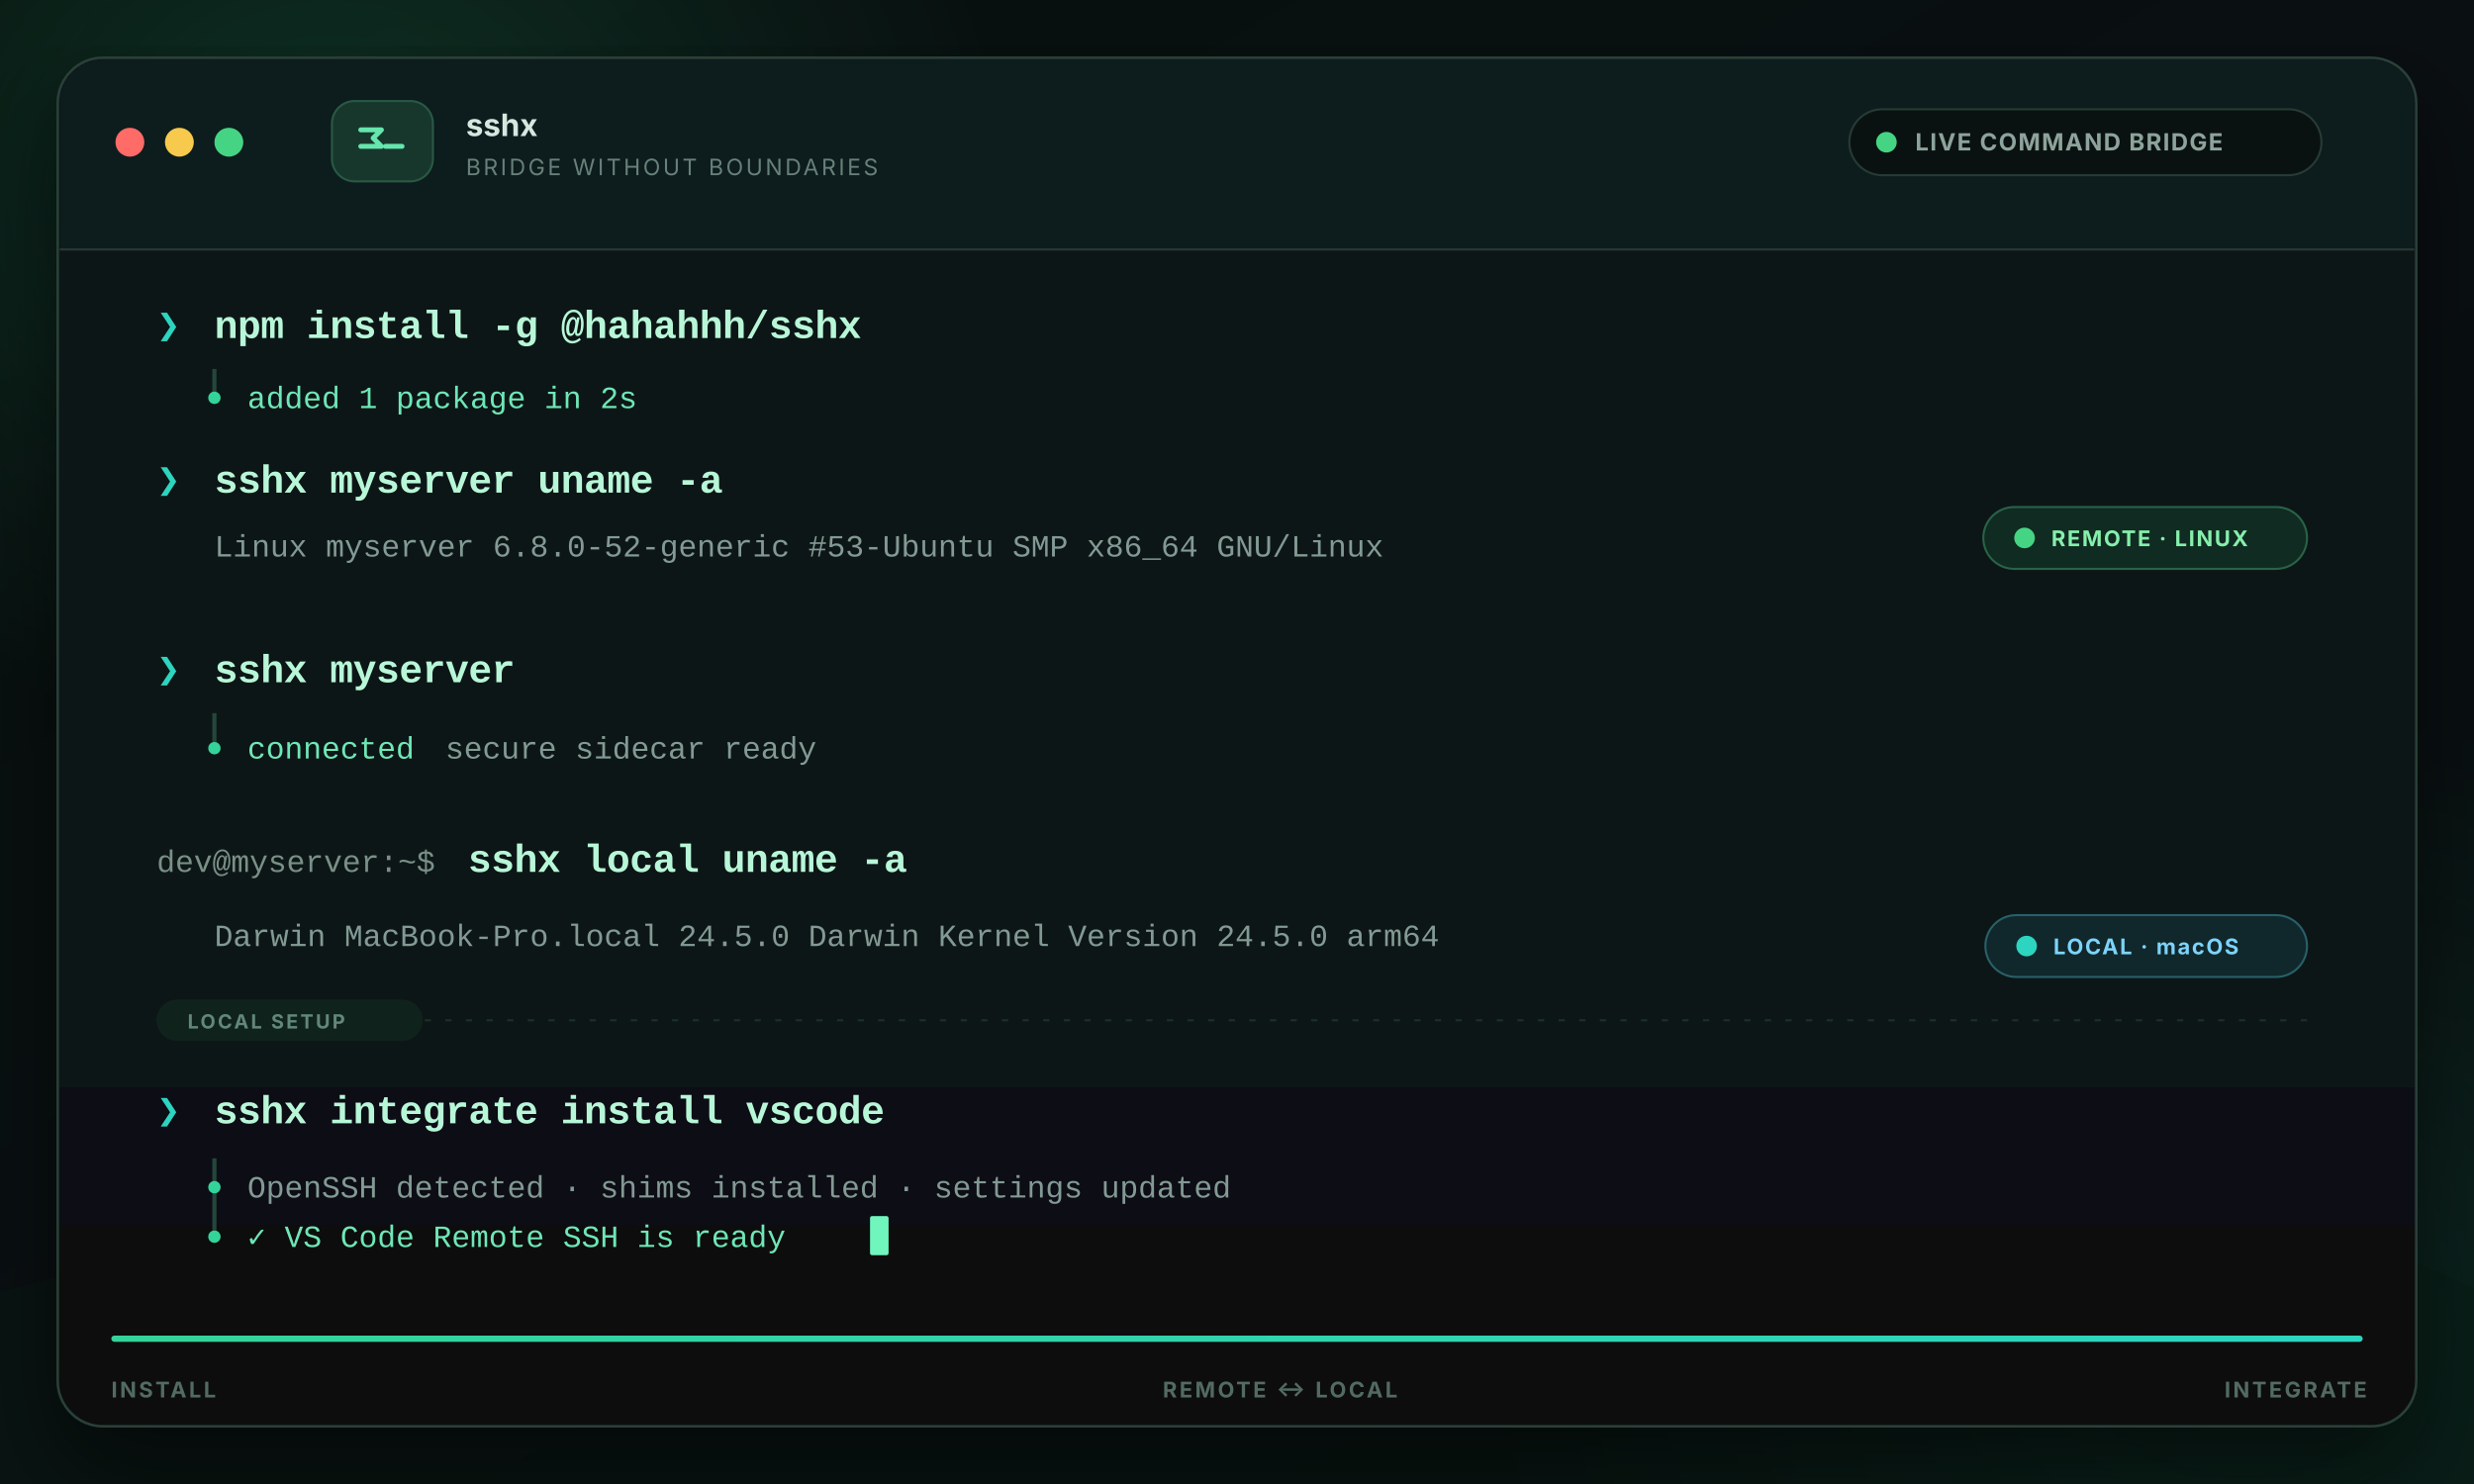
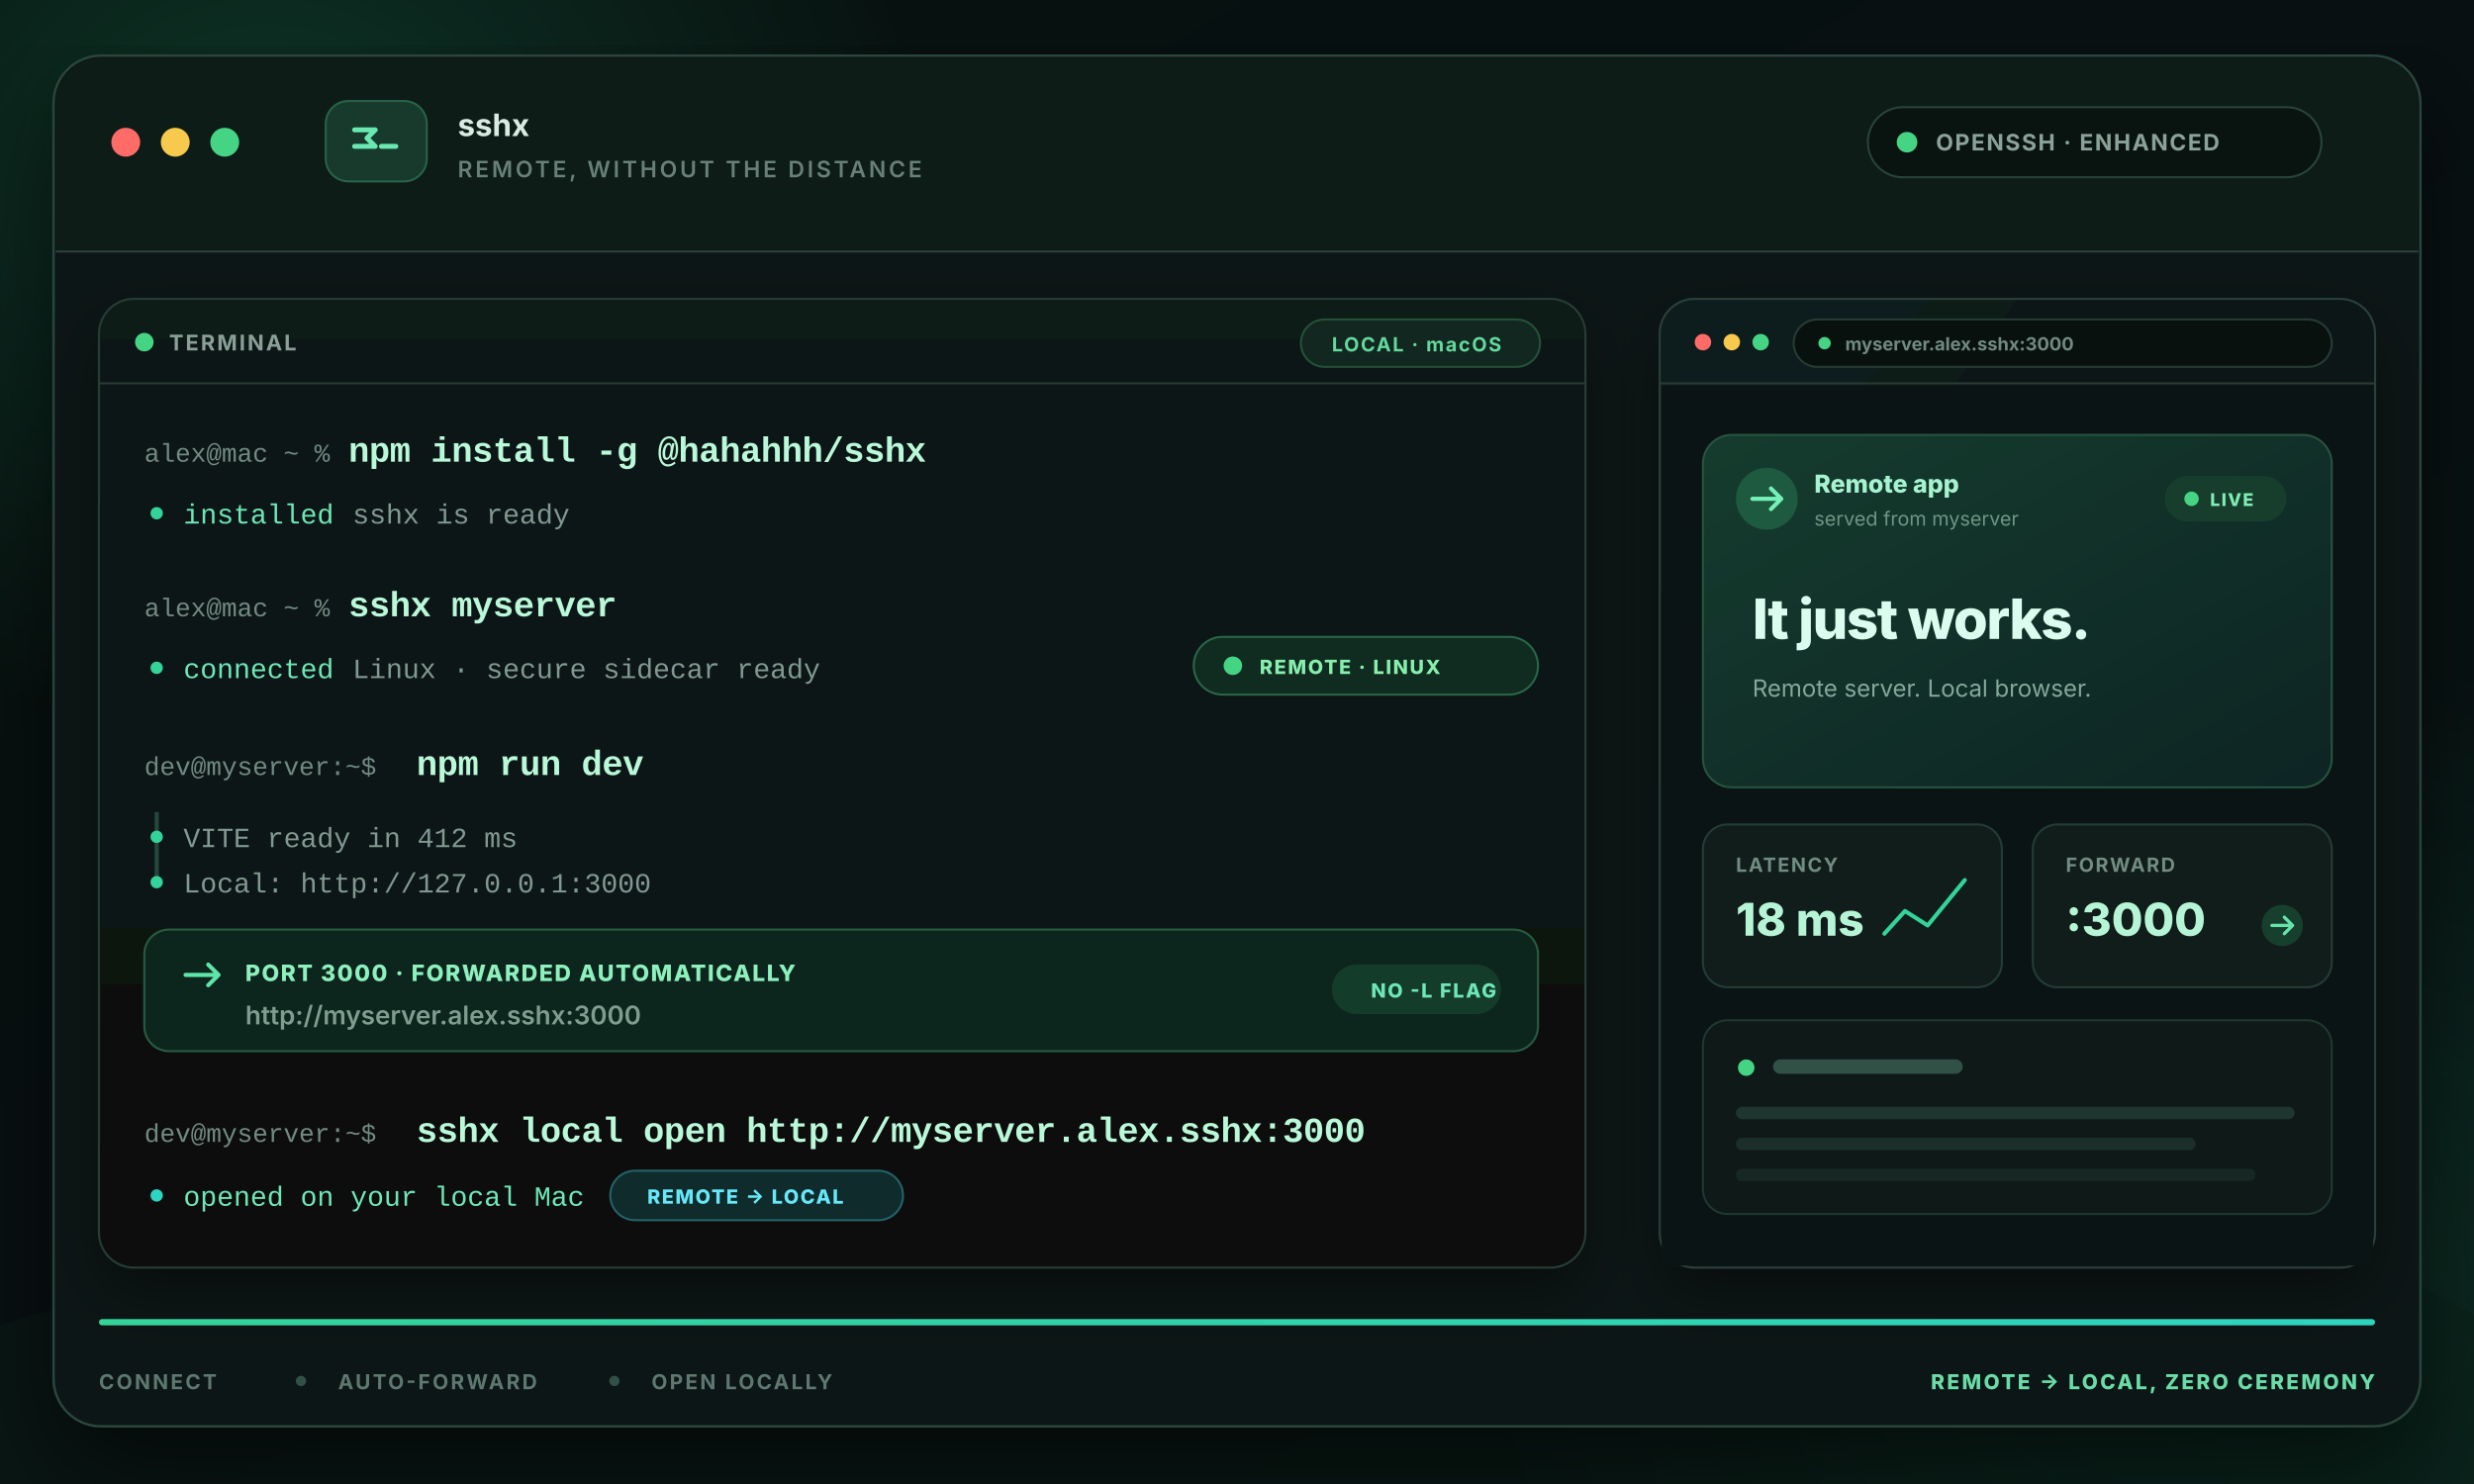
<svg xmlns="http://www.w3.org/2000/svg" width="1200" height="720" viewBox="0 0 1200 720" role="img" aria-labelledby="title desc">
  <defs>
-     <linearGradient id="canvas" x1="0" y1="0" x2="1" y2="1">
-       <stop offset="0" stop-color="#07110d" />
-       <stop offset="0.52" stop-color="#0a0f12" />
-       <stop offset="1" stop-color="#07100f" />
+     <linearGradient id="bg" x1="0" y1="0" x2="1" y2="1">
+       <stop stop-color="#06110d" />
+       <stop offset=".5" stop-color="#081012" />
+       <stop offset="1" stop-color="#071512" />
    </linearGradient>
    <linearGradient id="terminal" x1="0" y1="0" x2="0" y2="1">
-       <stop stop-color="#11191a" />
-       <stop offset="1" stop-color="#090f10" />
-     </linearGradient>
-     <linearGradient id="bar" x1="0" y1="0" x2="1" y2="0">
+       <stop stop-color="#101a18" />
+       <stop offset="1" stop-color="#080e0e" />
+     </linearGradient>
+     <linearGradient id="browser" x1="0" y1="0" x2="1" y2="1">
+       <stop stop-color="#101c1b" />
+       <stop offset="1" stop-color="#0a1213" />
+     </linearGradient>
+     <linearGradient id="accent" x1="0" y1="0" x2="1" y2="0">
      <stop stop-color="#34d399" />
      <stop offset="1" stop-color="#2dd4bf" />
    </linearGradient>
-     <radialGradient id="glow" cx="50%" cy="50%" r="50%">
-       <stop stop-color="#34d399" stop-opacity=".16" />
+     <linearGradient id="appHero" x1="0" y1="0" x2="1" y2="1">
+       <stop stop-color="#153c2e" />
+       <stop offset="1" stop-color="#0d2423" />
+     </linearGradient>
+     <radialGradient id="glow">
+       <stop stop-color="#34d399" stop-opacity=".18" />
      <stop offset="1" stop-color="#34d399" stop-opacity="0" />
    </radialGradient>
-     <filter id="shadow" x="-20%" y="-20%" width="140%" height="150%">
-       <feDropShadow dx="0" dy="22" stdDeviation="24" flood-color="#000" flood-opacity=".55" />
+     <filter id="shadow" x="-20%" y="-20%" width="150%" height="160%">
+       <feDropShadow dx="0" dy="22" stdDeviation="25" flood-color="#000" flood-opacity=".58" />
    </filter>
-     <filter id="softGlow" x="-100%" y="-100%" width="300%" height="300%">
-       <feGaussianBlur stdDeviation="7" />
+     <filter id="cardShadow" x="-30%" y="-30%" width="170%" height="180%">
+       <feDropShadow dx="0" dy="13" stdDeviation="15" flood-color="#000" flood-opacity=".4" />
    </filter>
-     <clipPath id="screenClip">
-       <rect x="54" y="122" width="1092" height="540" rx="0" />
+     <clipPath id="terminalClip">
+       <rect x="49" y="150" width="719" height="464" />
+     </clipPath>
+     <clipPath id="browserClip">
+       <rect x="806" y="151" width="345" height="463" rx="0" />
    </clipPath>
    <style>
      .ui { font-family: Inter, ui-sans-serif, -apple-system, BlinkMacSystemFont, "Segoe UI", sans-serif; }
      .mono { font-family: "SFMono-Regular", Consolas, "Liberation Mono", Menlo, monospace; }
-       .muted { fill: #678079; }
-       .command { fill: #b7f7d8; font-size: 19px; font-weight: 560; letter-spacing: -.2px; }
-       .prompt { fill: #2dd4bf; font-size: 19px; font-weight: 700; }
-       .output { fill: #829a93; font-size: 15px; }
-       .success { fill: #6ee7b7; }
-       .step { animation: reset 24s ease-in-out infinite; }
-       .type1 { animation: type1 24s steps(31, end) infinite; }
-       .type2 { animation: type2 24s steps(27, end) infinite; }
-       .type3 { animation: type3 24s steps(13, end) infinite; }
-       .type4 { animation: type4 24s steps(19, end) infinite; }
-       .type5 { animation: type5 24s steps(30, end) infinite; }
+       .cmd { fill: #b9f8d8; font-size: 17px; font-weight: 620; letter-spacing: -.2px; }
+       .prompt { fill: #2dd4bf; font-size: 17px; font-weight: 720; }
+       .shell { fill: #718a81; font-size: 12.5px; }
+       .out { fill: #819990; font-size: 13.5px; }
+       .ok { fill: #6ee7b7; }
+ 
+       .type1 { animation: type1 24s steps(31,end) infinite; }
+       .type2 { animation: type2 24s steps(13,end) infinite; }
+       .type3 { animation: type3 24s steps(11,end) infinite; }
+       .type4 { animation: type4 24s steps(49,end) infinite; }
      .show1 { animation: show1 24s ease infinite; }
      .show2 { animation: show2 24s ease infinite; }
      .show3 { animation: show3 24s ease infinite; }
-       .show5 { animation: show5 24s ease infinite; }
+       .show4 { animation: show4 24s ease infinite; }
      .out1 { animation: out1 24s ease infinite; }
      .out2 { animation: out2 24s ease infinite; }
      .out3 { animation: out3 24s ease infinite; }
+       .forward { animation: forward 24s cubic-bezier(.2,.8,.2,1) infinite; transform-origin: 336px 455px; }
      .out4 { animation: out4 24s ease infinite; }
-       .out5 { animation: out5 24s ease infinite; }
-       .badge1 { animation: badge1 24s cubic-bezier(.2,.8,.2,1) infinite; transform-origin: 1042px 267px; }
-       .badge2 { animation: badge2 24s cubic-bezier(.2,.8,.2,1) infinite; transform-origin: 1032px 469px; }
+       .browser-wait { animation: waitState 24s ease infinite; }
+       .browser-live { animation: browserIn 24s cubic-bezier(.18,.85,.22,1) infinite; transform-origin: 979px 388px; }
+       .route1 { animation: route1 24s ease infinite; }
+       .route2 { animation: route2 24s ease infinite; }
+       .pulse { animation: pulse 1.8s ease-in-out infinite; }
      .progress { animation: progress 24s linear infinite; transform-origin: left; }
-       .live-dot { animation: pulse 1.8s ease-in-out infinite; }
-       .caret { fill: #70f5bd; animation: blink .76s steps(1) infinite; }
+       .all { animation: reset 24s ease infinite; }

-       @keyframes type1 { 0%,2.5% { clip-path: inset(0 100% 0 0); opacity: 1 } 10%,94% { clip-path: inset(0 0 0 0); opacity: 1 } 97%,100% { clip-path: inset(0 0 0 0); opacity: 0 } }
-       @keyframes type2 { 0%,15% { clip-path: inset(0 100% 0 0); opacity: 1 } 25%,94% { clip-path: inset(0 0 0 0); opacity: 1 } 97%,100% { opacity: 0 } }
-       @keyframes type3 { 0%,31% { clip-path: inset(0 100% 0 0); opacity: 1 } 36%,94% { clip-path: inset(0 0 0 0); opacity: 1 } 97%,100% { opacity: 0 } }
-       @keyframes type4 { 0%,46% { clip-path: inset(0 100% 0 0); opacity: 1 } 53%,94% { clip-path: inset(0 0 0 0); opacity: 1 } 97%,100% { opacity: 0 } }
-       @keyframes type5 { 0%,64% { clip-path: inset(0 100% 0 0); opacity: 1 } 75%,94% { clip-path: inset(0 0 0 0); opacity: 1 } 97%,100% { opacity: 0 } }
-       @keyframes show1 { 0%,2.5% { opacity: 0 } 2.6%,94% { opacity: 1 } 97%,100% { opacity: 0 } }
-       @keyframes show2 { 0%,15% { opacity: 0 } 15.1%,94% { opacity: 1 } 97%,100% { opacity: 0 } }
-       @keyframes show3 { 0%,31% { opacity: 0 } 31.1%,94% { opacity: 1 } 97%,100% { opacity: 0 } }
-       @keyframes show5 { 0%,64% { opacity: 0 } 64.1%,94% { opacity: 1 } 97%,100% { opacity: 0 } }
-       @keyframes out1 { 0%,10% { opacity: 0; transform: translateY(-3px) } 12%,94% { opacity: 1; transform: translateY(0) } 97%,100% { opacity: 0 } }
-       @keyframes out2 { 0%,25% { opacity: 0; transform: translateY(-3px) } 27%,94% { opacity: 1; transform: translateY(0) } 97%,100% { opacity: 0 } }
-       @keyframes out3 { 0%,36% { opacity: 0; transform: translateY(-3px) } 39%,94% { opacity: 1; transform: translateY(0) } 97%,100% { opacity: 0 } }
-       @keyframes out4 { 0%,53% { opacity: 0; transform: translateY(-3px) } 55%,94% { opacity: 1; transform: translateY(0) } 97%,100% { opacity: 0 } }
-       @keyframes out5 { 0%,75% { opacity: 0; transform: translateY(-3px) } 78%,94% { opacity: 1; transform: translateY(0) } 97%,100% { opacity: 0 } }
-       @keyframes badge1 { 0%,26% { opacity: 0; transform: translateX(12px) scale(.92) } 29%,94% { opacity: 1; transform: translateX(0) scale(1) } 97%,100% { opacity: 0 } }
-       @keyframes badge2 { 0%,54% { opacity: 0; transform: translateX(12px) scale(.92) } 57%,94% { opacity: 1; transform: translateX(0) scale(1) } 97%,100% { opacity: 0 } }
-       @keyframes progress { 0% { transform: scaleX(0) } 91% { transform: scaleX(1) } 100% { transform: scaleX(1) } }
-       @keyframes pulse { 0%,100% { opacity: .45 } 50% { opacity: 1 } }
-       @keyframes blink { 0%,48% { opacity: 1 } 49%,100% { opacity: 0 } }
-       @keyframes reset { 0%,94% { opacity: 1 } 97%,100% { opacity: 0 } }
+       @keyframes type1 { 0%,1% { clip-path: inset(0 100% 0 0); opacity:1 } 9%,93% { clip-path: inset(0 0 0 0); opacity:1 } 97%,100% { opacity:0 } }
+       @keyframes type2 { 0%,13% { clip-path: inset(0 100% 0 0); opacity:1 } 20%,93% { clip-path: inset(0 0 0 0); opacity:1 } 97%,100% { opacity:0 } }
+       @keyframes type3 { 0%,27% { clip-path: inset(0 100% 0 0); opacity:1 } 33%,93% { clip-path: inset(0 0 0 0); opacity:1 } 97%,100% { opacity:0 } }
+       @keyframes type4 { 0%,51% { clip-path: inset(0 100% 0 0); opacity:1 } 65%,93% { clip-path: inset(0 0 0 0); opacity:1 } 97%,100% { opacity:0 } }
+       @keyframes show1 { 0%,1% { opacity:0 } 1.1%,93% { opacity:1 } 97%,100% { opacity:0 } }
+       @keyframes show2 { 0%,13% { opacity:0 } 13.1%,93% { opacity:1 } 97%,100% { opacity:0 } }
+       @keyframes show3 { 0%,27% { opacity:0 } 27.1%,93% { opacity:1 } 97%,100% { opacity:0 } }
+       @keyframes show4 { 0%,51% { opacity:0 } 51.1%,93% { opacity:1 } 97%,100% { opacity:0 } }
+       @keyframes out1 { 0%,9% { opacity:0; transform:translateY(-3px) } 11%,93% { opacity:1; transform:translateY(0) } 97%,100% { opacity:0 } }
+       @keyframes out2 { 0%,20% { opacity:0; transform:translateY(-3px) } 22%,93% { opacity:1; transform:translateY(0) } 97%,100% { opacity:0 } }
+       @keyframes out3 { 0%,33% { opacity:0; transform:translateY(-3px) } 35%,93% { opacity:1; transform:translateY(0) } 97%,100% { opacity:0 } }
+       @keyframes forward { 0%,41% { opacity:0; transform:translateY(8px) scale(.97) } 46%,93% { opacity:1; transform:translateY(0) scale(1) } 97%,100% { opacity:0 } }
+       @keyframes out4 { 0%,65% { opacity:0; transform:translateY(-3px) } 68%,93% { opacity:1; transform:translateY(0) } 97%,100% { opacity:0 } }
+       @keyframes waitState { 0%,61% { opacity:1 } 67%,100% { opacity:0 } }
+       @keyframes browserIn { 0%,63% { opacity:0; transform:translateY(18px) scale(.96) } 70%,93% { opacity:1; transform:translateY(0) scale(1) } 97%,100% { opacity:0 } }
+       @keyframes route1 { 0%,37% { stroke-dashoffset:95; opacity:0 } 42% { opacity:1 } 48%,93% { stroke-dashoffset:0; opacity:1 } 97%,100% { opacity:0 } }
+       @keyframes route2 { 0%,63% { stroke-dashoffset:95; opacity:0 } 67% { opacity:1 } 73%,93% { stroke-dashoffset:0; opacity:1 } 97%,100% { opacity:0 } }
+       @keyframes pulse { 0%,100% { opacity:.45 } 50% { opacity:1 } }
+       @keyframes progress { 0% { transform:scaleX(0) } 93%,100% { transform:scaleX(1) } }
+       @keyframes reset { 0%,93% { opacity:1 } 97%,100% { opacity:0 } }

      @media (prefers-reduced-motion: reduce) {
-         .type1,.type2,.type3,.type4,.type5,.show1,.show2,.show3,.show5,.out1,.out2,.out3,.out4,.out5,.badge1,.badge2,.progress,.step { animation: none; opacity: 1; clip-path: none; transform: none; }
-         .caret,.live-dot { display: none; }
+         .type1,.type2,.type3,.type4,.show1,.show2,.show3,.show4,.out1,.out2,.out3,.out4,.forward,.browser-live,.route1,.route2,.progress,.all { animation:none; opacity:1; clip-path:none; transform:none; stroke-dashoffset:0; }
+         .browser-wait,.pulse { display:none; }
      }
    </style>
  </defs>
-   <rect width="1200" height="720" fill="url(#canvas)" />
-   <ellipse cx="160" cy="86" rx="330" ry="280" fill="url(#glow)" />
-   <ellipse cx="1090" cy="650" rx="370" ry="310" fill="url(#glow)" opacity=".75" />
-   <path d="M0 627 C250 555 385 700 650 622 S1000 532 1200 625 V720 H0Z" fill="#071a14" opacity=".42" />
-   <g filter="url(#shadow)">
-     <rect x="28" y="28" width="1144" height="664" rx="22" fill="url(#terminal)" stroke="#294139" stroke-width="1.2" />
-     <rect x="29" y="29" width="1142" height="92" rx="21" fill="#111a1a" />
-     <path d="M29 100 H1171 V121 H29Z" fill="#111a1a" />
-     <path d="M29 121 H1171" stroke="#263832" />
-   </g>
-   <g class="ui">
-     <circle cx="63" cy="69" r="7" fill="#ff6b67" />
-     <circle cx="87" cy="69" r="7" fill="#f7c94c" />
-     <circle cx="111" cy="69" r="7" fill="#45d483" />
-     <g transform="translate(161 49)">
-       <rect width="49" height="39" rx="11" fill="#18372c" stroke="#285944" />
-       <path d="M14 14h10l-4 4 4 4H14m12 0h8" fill="none" stroke="#65e6ad" stroke-width="2.4" stroke-linecap="round" stroke-linejoin="round" />
-     </g>
-     <text x="226" y="66" fill="#d5e7df" font-size="15" font-weight="650">sshx</text>
-     <text x="226" y="85" class="muted" font-size="11" letter-spacing="1.25">BRIDGE WITHOUT BOUNDARIES</text>
-     <g transform="translate(897 53)">
-       <rect width="229" height="32" rx="16" fill="#0a1211" stroke="#263b34" />
-       <circle class="live-dot" cx="18" cy="16" r="5" fill="#45d483" />
-       <text x="32" y="20" fill="#8da39b" font-size="11.5" font-weight="650" letter-spacing=".65">LIVE COMMAND BRIDGE</text>
-     </g>
-   </g>
-   <g clip-path="url(#screenClip)">
-     <g class="step mono">
-       <text x="76" y="164" class="prompt show1">❯</text>
-       <text x="104" y="164" class="command type1">npm install -g @hahahhh/sshx</text>
+   <rect width="1200" height="720" fill="url(#bg)" />
+   <ellipse cx="128" cy="83" rx="330" ry="275" fill="url(#glow)" />
+   <ellipse cx="1100" cy="626" rx="380" ry="310" fill="url(#glow)" opacity=".72" />
+   <path d="M0 643C245 565 411 706 650 629s382-85 550 9v82H0Z" fill="#092019" opacity=".42" />
+   <g class="all" filter="url(#shadow)">
+     <rect x="26" y="27" width="1148" height="665" rx="23" fill="#0b1212" stroke="#29453b" stroke-width="1.2" />
+     <rect x="27" y="28" width="1146" height="94" rx="22" fill="#101b19" />
+     <path d="M27 100h1146v22H27Z" fill="#101b19" />
+     <path d="M27 122h1146" stroke="#294039" />
+   </g>
+   <g class="all ui">
+     <circle cx="61" cy="69" r="7" fill="#ff6b67" />
+     <circle cx="85" cy="69" r="7" fill="#f7c94c" />
+     <circle cx="109" cy="69" r="7" fill="#45d483" />
+     <g transform="translate(158 49)">
+       <rect width="49" height="39" rx="11" fill="#173a2c" stroke="#286249" />
+       <path d="M14 14h10l-4 4 4 4H14m13 0h7" fill="none" stroke="#69e9b1" stroke-width="2.4" stroke-linecap="round" stroke-linejoin="round" />
+     </g>
+     <text x="222" y="66" fill="#d9ebe3" font-size="15" font-weight="700">sshx</text>
+     <text x="222" y="86" fill="#688077" font-size="11" font-weight="600" letter-spacing="1.35">REMOTE, WITHOUT THE DISTANCE</text>
+     <g transform="translate(906 52)">
+       <rect width="220" height="34" rx="17" fill="#091310" stroke="#29433a" />
+       <circle class="pulse" cx="19" cy="17" r="5" fill="#45d483" />
+       <text x="33" y="21" fill="#8ba299" font-size="11" font-weight="700" letter-spacing=".75">OPENSSH · ENHANCED</text>
+     </g>
+   </g>
+   <g class="all" filter="url(#cardShadow)">
+     <rect x="48" y="145" width="721" height="470" rx="17" fill="url(#terminal)" stroke="#263e36" />
+     <path d="M48 186h721" stroke="#263a34" />
+   </g>
+   <g class="all ui">
+     <circle cx="70" cy="166" r="4.5" fill="#45d483" />
+     <text x="82" y="170" fill="#8aa097" font-size="10.5" font-weight="750" letter-spacing="1">TERMINAL</text>
+     <g transform="translate(631 155)">
+       <rect width="116" height="23" rx="11.5" fill="#11271f" stroke="#24503b" />
+       <text x="15" y="15.5" fill="#64d99e" font-size="9.5" font-weight="750" letter-spacing=".8">LOCAL · macOS</text>
+     </g>
+   </g>
+   <g class="all mono" clip-path="url(#terminalClip)">
+     <g>
+       <text x="70" y="224" class="shell show1">alex@mac ~ %</text>
+       <text x="169" y="224" class="cmd type1">npm install -g @hahahhh/sshx</text>
      <g class="out1">
-         <path d="M104 179v14" stroke="#24473b" stroke-width="2" />
-         <circle cx="104" cy="193" r="3" fill="#34d399" />
-         <text x="120" y="198" class="output success">added 1 package in 2s</text>
-       </g>
-     </g>
-     <g class="step mono">
-       <text x="76" y="239" class="prompt show2">❯</text>
-       <text x="104" y="239" class="command type2">sshx myserver uname -a</text>
+         <circle cx="76" cy="249" r="3" fill="#34d399" />
+         <text x="89" y="254" class="out ok">installed</text>
+         <text x="171" y="254" class="out">sshx is ready</text>
+       </g>
+     </g>
+     <g>
+       <text x="70" y="299" class="shell show2">alex@mac ~ %</text>
+       <text x="169" y="299" class="cmd type2">sshx myserver</text>
      <g class="out2">
-         <text x="104" y="270" class="output">Linux myserver 6.8.0-52-generic #53-Ubuntu SMP x86_64 GNU/Linux</text>
-         <g class="badge1 ui">
-           <rect x="962" y="246" width="157" height="30" rx="15" fill="#102b21" stroke="#286348" />
-           <circle cx="982" cy="261" r="5" fill="#45d483" />
-           <text x="995" y="265" fill="#86efac" font-size="10.5" font-weight="750" letter-spacing=".8">REMOTE · LINUX</text>
+         <circle cx="76" cy="324" r="3" fill="#34d399" />
+         <text x="89" y="329" class="out ok">connected</text>
+         <text x="171" y="329" class="out">Linux · secure sidecar ready</text>
+         <g class="ui" transform="translate(579 309)">
+           <rect width="167" height="28" rx="14" fill="#102b20" stroke="#296648" />
+           <circle cx="19" cy="14" r="4.5" fill="#45d483" />
+           <text x="32" y="18" fill="#86efac" font-size="9.5" font-weight="800" letter-spacing=".8">REMOTE · LINUX</text>
        </g>
      </g>
    </g>
-     <g class="step mono">
-       <text x="76" y="331" class="prompt show3">❯</text>
-       <text x="104" y="331" class="command type3">sshx myserver</text>
+     <g>
+       <text x="70" y="376" class="shell show3">dev@myserver:~$</text>
+       <text x="202" y="376" class="cmd type3">npm run dev</text>
      <g class="out3">
-         <path d="M104 346v17" stroke="#24473b" stroke-width="2" />
-         <circle cx="104" cy="363" r="3" fill="#34d399" />
-         <text x="120" y="368" class="output success">connected</text>
-         <text x="216" y="368" class="output">secure sidecar ready</text>
-       </g>
-     </g>
-     <g class="step mono">
-       <g class="out3">
-         <text x="76" y="423" fill="#799087" font-size="15">dev@myserver:~$</text>
-       </g>
-       <text x="227" y="423" class="command type4">sshx local uname -a</text>
+         <path d="M76 394v34" stroke="#24483b" stroke-width="2" />
+         <circle cx="76" cy="406" r="3" fill="#34d399" />
+         <text x="89" y="411" class="out">VITE ready in 412 ms</text>
+         <circle cx="76" cy="428" r="3" fill="#34d399" />
+         <text x="89" y="433" class="out">Local: http://127.0.0.1:3000</text>
+       </g>
+     </g>
+     <g class="forward ui">
+       <rect x="70" y="451" width="676" height="59" rx="12" fill="#0d261d" stroke="#285b43" />
+       <g transform="translate(87 465)">
+         <path d="M3 8h16m-5-5 5 5-5 5" fill="none" stroke="#5ee6aa" stroke-width="2" stroke-linecap="round" stroke-linejoin="round" />
+       </g>
+       <text x="119" y="476" fill="#8df0bd" font-size="11" font-weight="800" letter-spacing=".75">PORT 3000 · FORWARDED AUTOMATICALLY</text>
+       <text x="119" y="497" fill="#7f9c90" font-size="12.5" font-weight="600">http://myserver.alex.sshx:3000</text>
+       <rect x="646" y="468" width="82" height="24" rx="12" fill="#143c2b" />
+       <text x="665" y="484" fill="#6ee7b7" font-size="9.5" font-weight="800" letter-spacing=".8">NO -L FLAG</text>
+     </g>
+     <g>
+       <text x="70" y="554" class="shell show4">dev@myserver:~$</text>
+       <text x="202" y="554" class="cmd type4">sshx local open http://myserver.alex.sshx:3000</text>
      <g class="out4">
-         <text x="104" y="459" class="output">Darwin MacBook-Pro.local 24.5.0 Darwin Kernel Version 24.5.0 arm64</text>
-         <g class="badge2 ui">
-           <rect x="963" y="444" width="156" height="30" rx="15" fill="#10282b" stroke="#28606a" />
-           <circle cx="983" cy="459" r="5" fill="#2dd4bf" />
-           <text x="996" y="463" fill="#7dd3fc" font-size="10.5" font-weight="750" letter-spacing=".8">LOCAL · macOS</text>
-         </g>
-       </g>
-     </g>
-     <g class="step mono">
-       <g class="out4 ui">
-         <path d="M76 495 H1126" stroke="#1c302a" stroke-dasharray="3 7" />
-         <rect x="76" y="485" width="129" height="20" rx="10" fill="#10221c" />
-         <text x="91" y="499" fill="#62877a" font-size="9.5" font-weight="700" letter-spacing="1.1">LOCAL SETUP</text>
-       </g>
-       <text x="76" y="545" class="prompt show5">❯</text>
-       <text x="104" y="545" class="command type5">sshx integrate install vscode</text>
-       <g class="out5">
-         <path d="M104 562v35" stroke="#24473b" stroke-width="2" />
-         <circle cx="104" cy="576" r="3" fill="#34d399" />
-         <text x="120" y="581" class="output">OpenSSH detected · shims installed · settings updated</text>
-         <circle cx="104" cy="600" r="3" fill="#34d399" />
-         <text x="120" y="605" class="output success">✓ VS Code Remote SSH is ready</text>
-         <rect class="caret" x="422" y="590" width="9" height="19" rx="1" />
-       </g>
-     </g>
-   </g>
-   <g class="ui">
-     <text x="54" y="678" fill="#526b62" font-size="10.5" font-weight="650" letter-spacing="1.2">INSTALL</text>
-     <text x="564" y="678" fill="#526b62" font-size="10.5" font-weight="650" letter-spacing="1.2">REMOTE ↔ LOCAL</text>
-     <text x="1079" y="678" fill="#526b62" font-size="10.5" font-weight="650" letter-spacing="1.2">INTEGRATE</text>
-     <rect x="54" y="648" width="1092" height="3" rx="1.5" fill="#1c302a" />
-     <rect class="progress" x="54" y="648" width="1092" height="3" rx="1.5" fill="url(#bar)" />
+         <circle cx="76" cy="580" r="3" fill="#2dd4bf" />
+         <text x="89" y="585" class="out ok">opened on your local Mac</text>
+         <rect x="296" y="568" width="142" height="24" rx="12" fill="#102b2b" stroke="#236267" />
+         <text x="314" y="584" fill="#67e8f9" class="ui" font-size="9.5" font-weight="800" letter-spacing=".75">REMOTE → LOCAL</text>
+       </g>
+     </g>
+   </g>
+   <g class="all" fill="none" stroke="#3bd69a" stroke-width="2" stroke-linecap="round" stroke-dasharray="6 7">
+     <path class="route1" d="M769 478c24 0 25-38 45-38" stroke-dasharray="95" stroke-dashoffset="95" />
+     <path class="route2" d="M769 557c24 0 25-74 45-74" stroke="#2dd4bf" stroke-dasharray="95" stroke-dashoffset="95" />
+   </g>
+   <g class="all" filter="url(#cardShadow)">
+     <rect x="805" y="145" width="347" height="470" rx="17" fill="url(#browser)" stroke="#29413a" />
+     <path d="M805 186h347" stroke="#293b36" />
+   </g>
+   <g class="all ui">
+     <circle cx="826" cy="166" r="4" fill="#ff6b67" />
+     <circle cx="840" cy="166" r="4" fill="#f7c94c" />
+     <circle cx="854" cy="166" r="4" fill="#45d483" />
+     <g transform="translate(870 155)">
+       <rect width="261" height="23" rx="11.5" fill="#09110f" stroke="#263b34" />
+       <circle cx="15" cy="11.5" r="3" fill="#45d483" />
+       <text x="25" y="15" fill="#718a81" font-size="8.8" font-weight="650">myserver.alex.sshx:3000</text>
+     </g>
+   </g>
+   <g class="browser-wait ui">
+     <circle cx="979" cy="352" r="43" fill="#10241d" stroke="#244c3a" />
+     <path d="M959 353h40m-10-10 10 10-10 10" fill="none" stroke="#54dca1" stroke-width="3" stroke-linecap="round" stroke-linejoin="round" />
+     <text x="979" y="426" text-anchor="middle" fill="#7d938b" font-size="12" font-weight="700">Waiting for a remote app</text>
+     <text x="979" y="447" text-anchor="middle" fill="#52675f" font-size="10.5">No port mapping configured</text>
+   </g>
+   <g class="browser-live ui" clip-path="url(#browserClip)">
+     <rect x="806" y="187" width="345" height="427" fill="#0b1414" />
+     <g transform="translate(826 211)">
+       <rect width="305" height="171" rx="14" fill="url(#appHero)" stroke="#27533f" />
+       <circle cx="31" cy="31" r="15" fill="#1d5a40" />
+       <path d="M24 31h14m-5-5 5 5-5 5" fill="none" stroke="#75f0b8" stroke-width="2" stroke-linecap="round" stroke-linejoin="round" />
+       <text x="54" y="28" fill="#a7f3d0" font-size="12" font-weight="800">Remote app</text>
+       <text x="54" y="44" fill="#6f9585" font-size="9.5">served from myserver</text>
+       <text x="24" y="99" fill="#dcfcef" font-size="27" font-weight="760" letter-spacing="-.7">It just works.</text>
+       <text x="24" y="127" fill="#84a89a" font-size="11.5">Remote server. Local browser.</text>
+       <g transform="translate(224 20)">
+         <rect width="59" height="22" rx="11" fill="#173e2d" />
+         <circle class="pulse" cx="13" cy="11" r="3.5" fill="#45d483" />
+         <text x="22" y="14.5" fill="#80edb4" font-size="8.5" font-weight="800" letter-spacing=".7">LIVE</text>
+       </g>
+     </g>
+     <g transform="translate(826 400)">
+       <rect width="145" height="79" rx="12" fill="#101d1b" stroke="#243c35" />
+       <text x="16" y="23" fill="#718c81" font-size="9.5" font-weight="750" letter-spacing=".75">LATENCY</text>
+       <text x="16" y="54" fill="#b5f5d5" font-size="22" font-weight="760">18 ms</text>
+       <path d="M88 53l10-11 11 7 18-22" fill="none" stroke="#34d399" stroke-width="2" stroke-linecap="round" stroke-linejoin="round" />
+     </g>
+     <g transform="translate(986 400)">
+       <rect width="145" height="79" rx="12" fill="#101d1b" stroke="#243c35" />
+       <text x="16" y="23" fill="#718c81" font-size="9.5" font-weight="750" letter-spacing=".75">FORWARD</text>
+       <text x="16" y="54" fill="#b5f5d5" font-size="22" font-weight="760">:3000</text>
+       <circle cx="121" cy="49" r="10" fill="#173f2e" />
+       <path d="M116 49h10m-4-4 4 4-4 4" fill="none" stroke="#64e3a8" stroke-width="1.6" stroke-linecap="round" stroke-linejoin="round" />
+     </g>
+     <g transform="translate(826 495)">
+       <rect width="305" height="94" rx="12" fill="#0e1918" stroke="#203730" />
+       <circle cx="21" cy="23" r="4" fill="#45d483" />
+       <rect x="34" y="19" width="92" height="7" rx="3.5" fill="#315046" />
+       <rect x="16" y="42" width="271" height="6" rx="3" fill="#1f3530" />
+       <rect x="16" y="57" width="223" height="6" rx="3" fill="#1b2e2a" />
+       <rect x="16" y="72" width="252" height="6" rx="3" fill="#172824" />
+     </g>
+   </g>
+   <g class="all ui">
+     <rect x="48" y="640" width="1104" height="3" rx="1.5" fill="#1d342d" />
+     <rect class="progress" x="48" y="640" width="1104" height="3" rx="1.5" fill="url(#accent)" />
+     <g transform="translate(48 660)">
+       <text x="0" y="14" fill="#5d786e" font-size="10" font-weight="750" letter-spacing="1.1">CONNECT</text>
+       <circle cx="98" cy="10" r="2.5" fill="#315046" />
+       <text x="116" y="14" fill="#5d786e" font-size="10" font-weight="750" letter-spacing="1.1">AUTO-FORWARD</text>
+       <circle cx="250" cy="10" r="2.5" fill="#315046" />
+       <text x="268" y="14" fill="#5d786e" font-size="10" font-weight="750" letter-spacing="1.1">OPEN LOCALLY</text>
+       <text x="1104" y="14" text-anchor="end" fill="#69dca7" font-size="10" font-weight="800" letter-spacing="1.15">REMOTE → LOCAL, ZERO CEREMONY</text>
+     </g>
  </g>
</svg>
